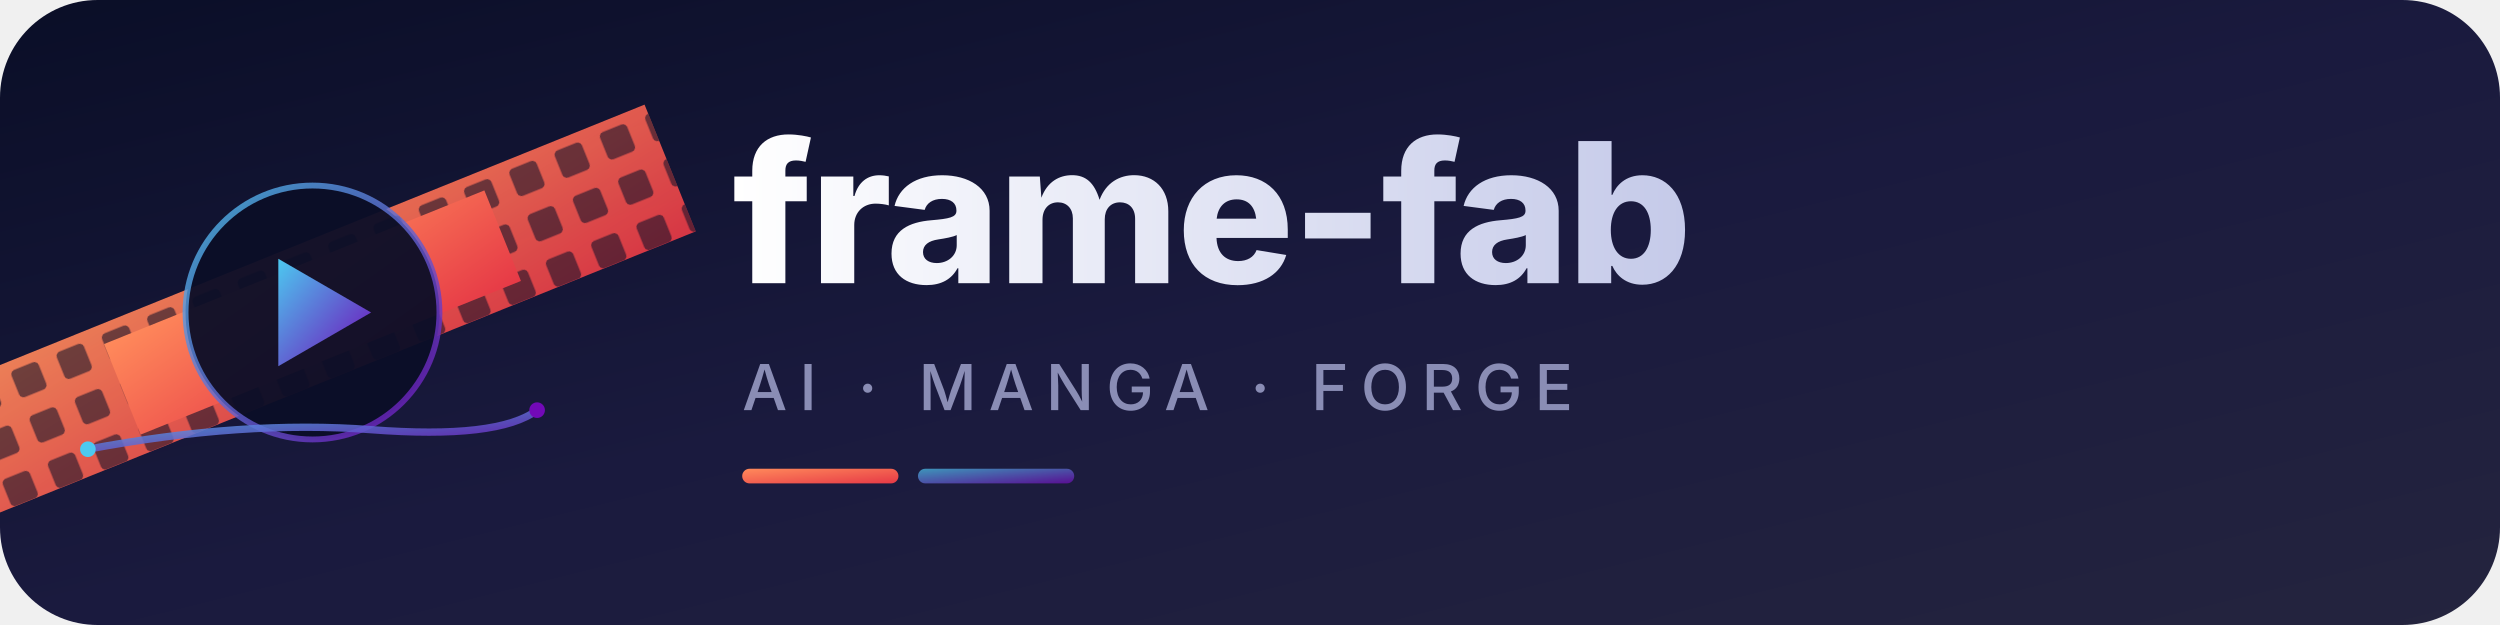
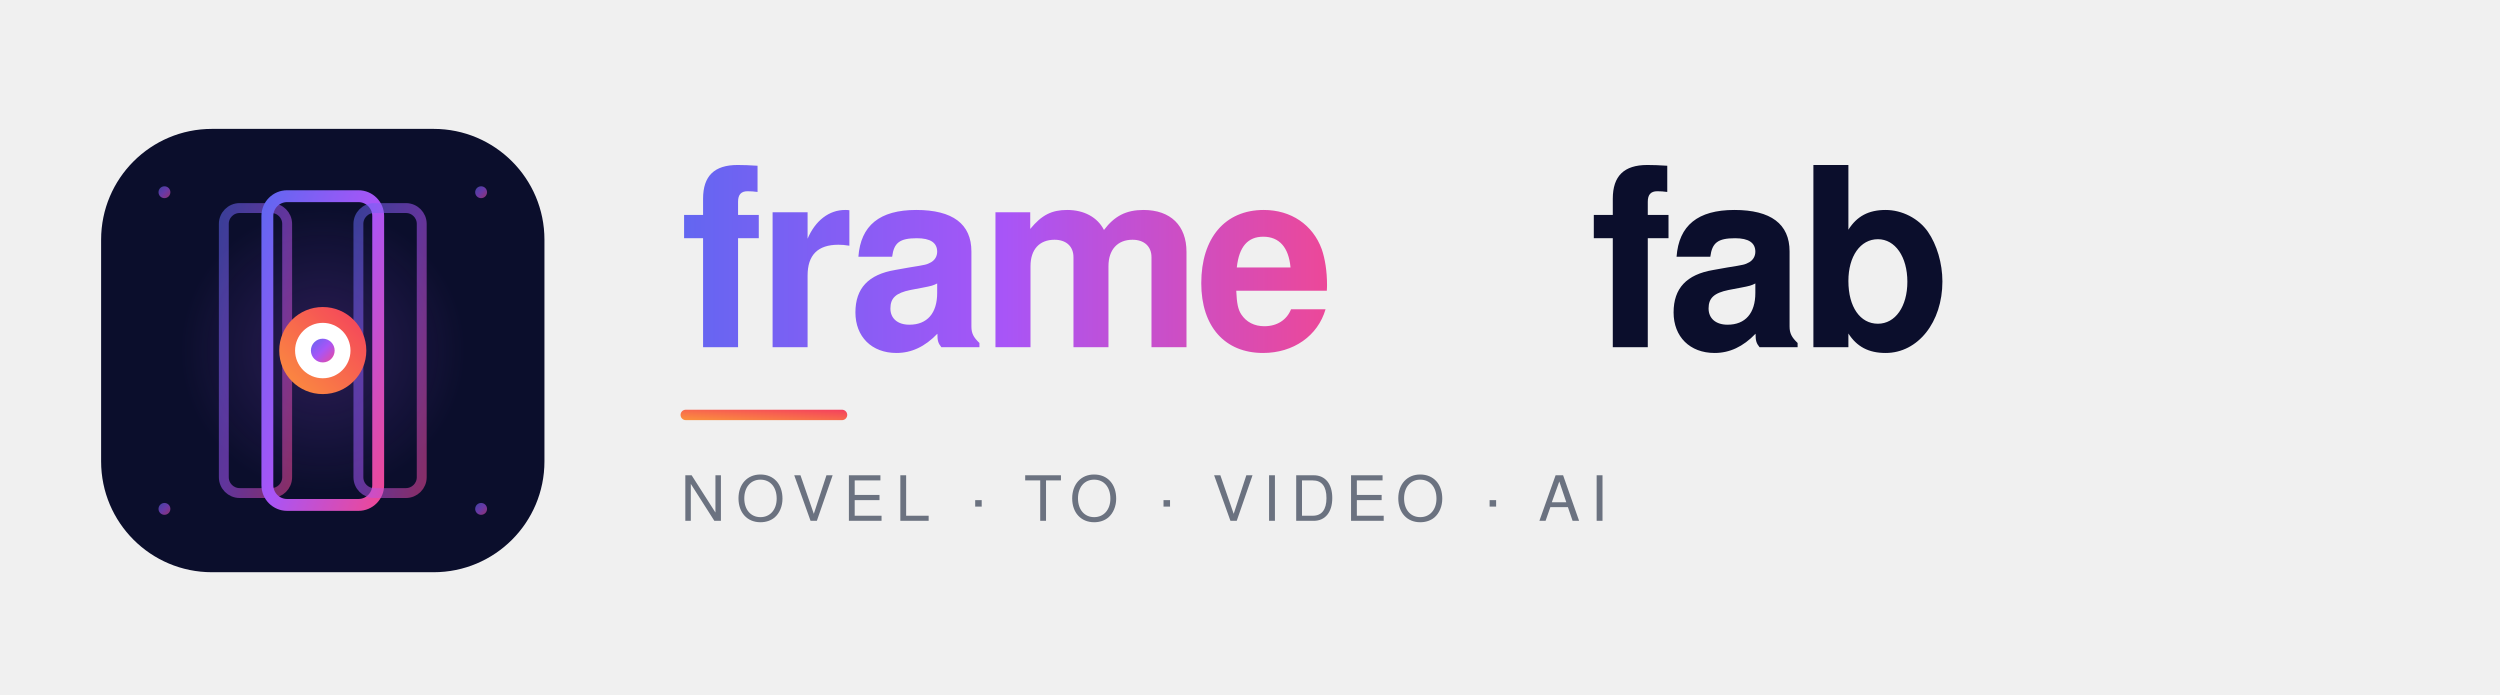
- <svg xmlns="http://www.w3.org/2000/svg" viewBox="0 0 512 128" role="img" aria-label="frame-fab horizontal logo">
+ <svg xmlns="http://www.w3.org/2000/svg" viewBox="0 0 720 200" role="img" aria-label="frame-fab — AI 漫剧创作平台">
  <defs>
-     <linearGradient id="bgGrad" x1="0%" y1="0%" x2="100%" y2="100%">
-       <stop offset="0%" stop-color="#0a0e27" />
-       <stop offset="50%" stop-color="#1a1a3e" />
-       <stop offset="100%" stop-color="#24243e" />
+     <linearGradient id="brandPrimaryH2p" x1="0%" y1="0%" x2="100%" y2="100%">
+       <stop offset="0%" stop-color="#6366F1" />
+       <stop offset="50%" stop-color="#A855F7" />
+       <stop offset="100%" stop-color="#EC4899" />
    </linearGradient>
-     <linearGradient id="filmGrad" x1="0%" y1="0%" x2="100%" y2="100%">
-       <stop offset="0%" stop-color="#ff8a5b" />
-       <stop offset="100%" stop-color="#e63946" />
+     <linearGradient id="brandAccentH2p" x1="0%" y1="100%" x2="100%" y2="0%">
+       <stop offset="0%" stop-color="#FB923C" />
+       <stop offset="100%" stop-color="#F43F5E" />
    </linearGradient>
-     <linearGradient id="aiGrad" x1="0%" y1="0%" x2="100%" y2="100%">
-       <stop offset="0%" stop-color="#4cc9f0" />
-       <stop offset="100%" stop-color="#7209b7" />
+     <linearGradient id="textGradH2p" x1="0%" y1="0%" x2="100%" y2="0%">
+       <stop offset="0%" stop-color="#6366F1" />
+       <stop offset="50%" stop-color="#A855F7" />
+       <stop offset="100%" stop-color="#EC4899" />
    </linearGradient>
-     <linearGradient id="textGrad" x1="0%" y1="0%" x2="100%" y2="0%">
-       <stop offset="0%" stop-color="#ffffff" />
-       <stop offset="100%" stop-color="#c5cae9" />
-     </linearGradient>
-     <pattern id="filmPerfH" x="0" y="0" width="10" height="10" patternUnits="userSpaceOnUse">
-       <rect x="2" y="2" width="6" height="6" rx="1" fill="#0a0e27" />
-     </pattern>
+     <radialGradient id="brandGlowH2p" cx="50%" cy="50%" r="50%">
+       <stop offset="0%" stop-color="#A855F7" stop-opacity="0.2" />
+       <stop offset="60%" stop-color="#A855F7" stop-opacity="0" />
+     </radialGradient>
  </defs>
-   <rect width="512" height="128" rx="20" ry="20" fill="url(#bgGrad)" />
-   <g transform="translate(0, 0)">
-     <g transform="rotate(-22 64 64)">
-       <rect x="-15" y="50" width="158" height="28" fill="url(#filmGrad)" opacity="0.92" />
-       <rect x="-15" y="50" width="158" height="28" fill="url(#filmPerfH)" opacity="0.55" />
-       <rect x="22" y="54" width="84" height="20" fill="url(#filmGrad)" />
+   <g transform="translate(20 28) scale(0.57)">
+     <rect x="16" y="16" width="224" height="224" rx="56" fill="#0B0E2C" />
+     <circle cx="128" cy="128" r="120" fill="url(#brandGlowH2p)" />
+     <rect x="78" y="56" width="32" height="144" rx="8" fill="none" stroke="url(#brandPrimaryH2p)" stroke-width="5" opacity="0.55" />
+     <rect x="100" y="50" width="56" height="156" rx="10" fill="none" stroke="url(#brandPrimaryH2p)" stroke-width="6" />
+     <rect x="146" y="56" width="32" height="144" rx="8" fill="none" stroke="url(#brandPrimaryH2p)" stroke-width="5" opacity="0.55" />
+     <g transform="translate(128 128)">
+       <circle r="22" fill="url(#brandAccentH2p)" />
+       <circle r="14" fill="#FFFFFF" />
+       <circle r="6" fill="url(#brandPrimaryH2p)" />
    </g>
-     <circle cx="64" cy="64" r="26" fill="#0a0e27" opacity="0.95" />
-     <circle cx="64" cy="64" r="26" fill="none" stroke="url(#aiGrad)" stroke-width="1.2" opacity="0.8" />
-     <path d="M 57 53 L 76 64 L 57 75 Z" fill="url(#aiGrad)" />
-     <path d="M 18 92 Q 50 86, 76 88 T 110 84" stroke="url(#aiGrad)" stroke-width="1.5" fill="none" stroke-linecap="round" opacity="0.85" />
-     <circle cx="18" cy="92" r="1.6" fill="#4cc9f0" />
-     <circle cx="110" cy="84" r="1.6" fill="#7209b7" />
+     <circle cx="48" cy="48" r="3" fill="url(#brandPrimaryH2p)" opacity="0.6" />
+     <circle cx="208" cy="48" r="3" fill="url(#brandPrimaryH2p)" opacity="0.6" />
+     <circle cx="48" cy="208" r="3" fill="url(#brandPrimaryH2p)" opacity="0.6" />
+     <circle cx="208" cy="208" r="3" fill="url(#brandPrimaryH2p)" opacity="0.6" />
  </g>
-   <g transform="translate(150, 0)">
-     <text x="0" y="58" font-family="ui-sans-serif, -apple-system, BlinkMacSystemFont, 'Segoe UI', sans-serif" font-size="40" font-weight="800" fill="url(#textGrad)" letter-spacing="-0.5">frame-fab</text>
-     <text x="2" y="84" font-family="ui-sans-serif, -apple-system, BlinkMacSystemFont, 'Segoe UI', sans-serif" font-size="13" font-weight="500" fill="#8a8db5" letter-spacing="2.5">AI · MANGA · FORGE</text>
-     <rect x="2" y="96" width="32" height="3" rx="1.5" fill="url(#filmGrad)" />
-     <rect x="38" y="96" width="32" height="3" rx="1.5" fill="url(#aiGrad)" opacity="0.7" />
+   <g transform="translate(196 0)">
+     <text x="0" y="100" font-family="-apple-system, BlinkMacSystemFont, 'Segoe UI', Helvetica, Arial, sans-serif" font-size="72" font-weight="800" letter-spacing="-2" fill="url(#textGradH2p)">frame</text>
+     <text x="262" y="100" font-family="-apple-system, BlinkMacSystemFont, 'Segoe UI', Helvetica, Arial, sans-serif" font-size="72" font-weight="800" letter-spacing="-2" fill="#0B0E2C">fab</text>
+     <rect x="0" y="118" width="48" height="3" rx="1.5" fill="url(#brandAccentH2p)" />
+     <text x="0" y="150" font-family="-apple-system, BlinkMacSystemFont, 'Segoe UI', Helvetica, Arial, sans-serif" font-size="18" font-weight="500" letter-spacing="3" fill="#6B7280">NOVEL · TO · VIDEO · AI</text>
  </g>
</svg>
